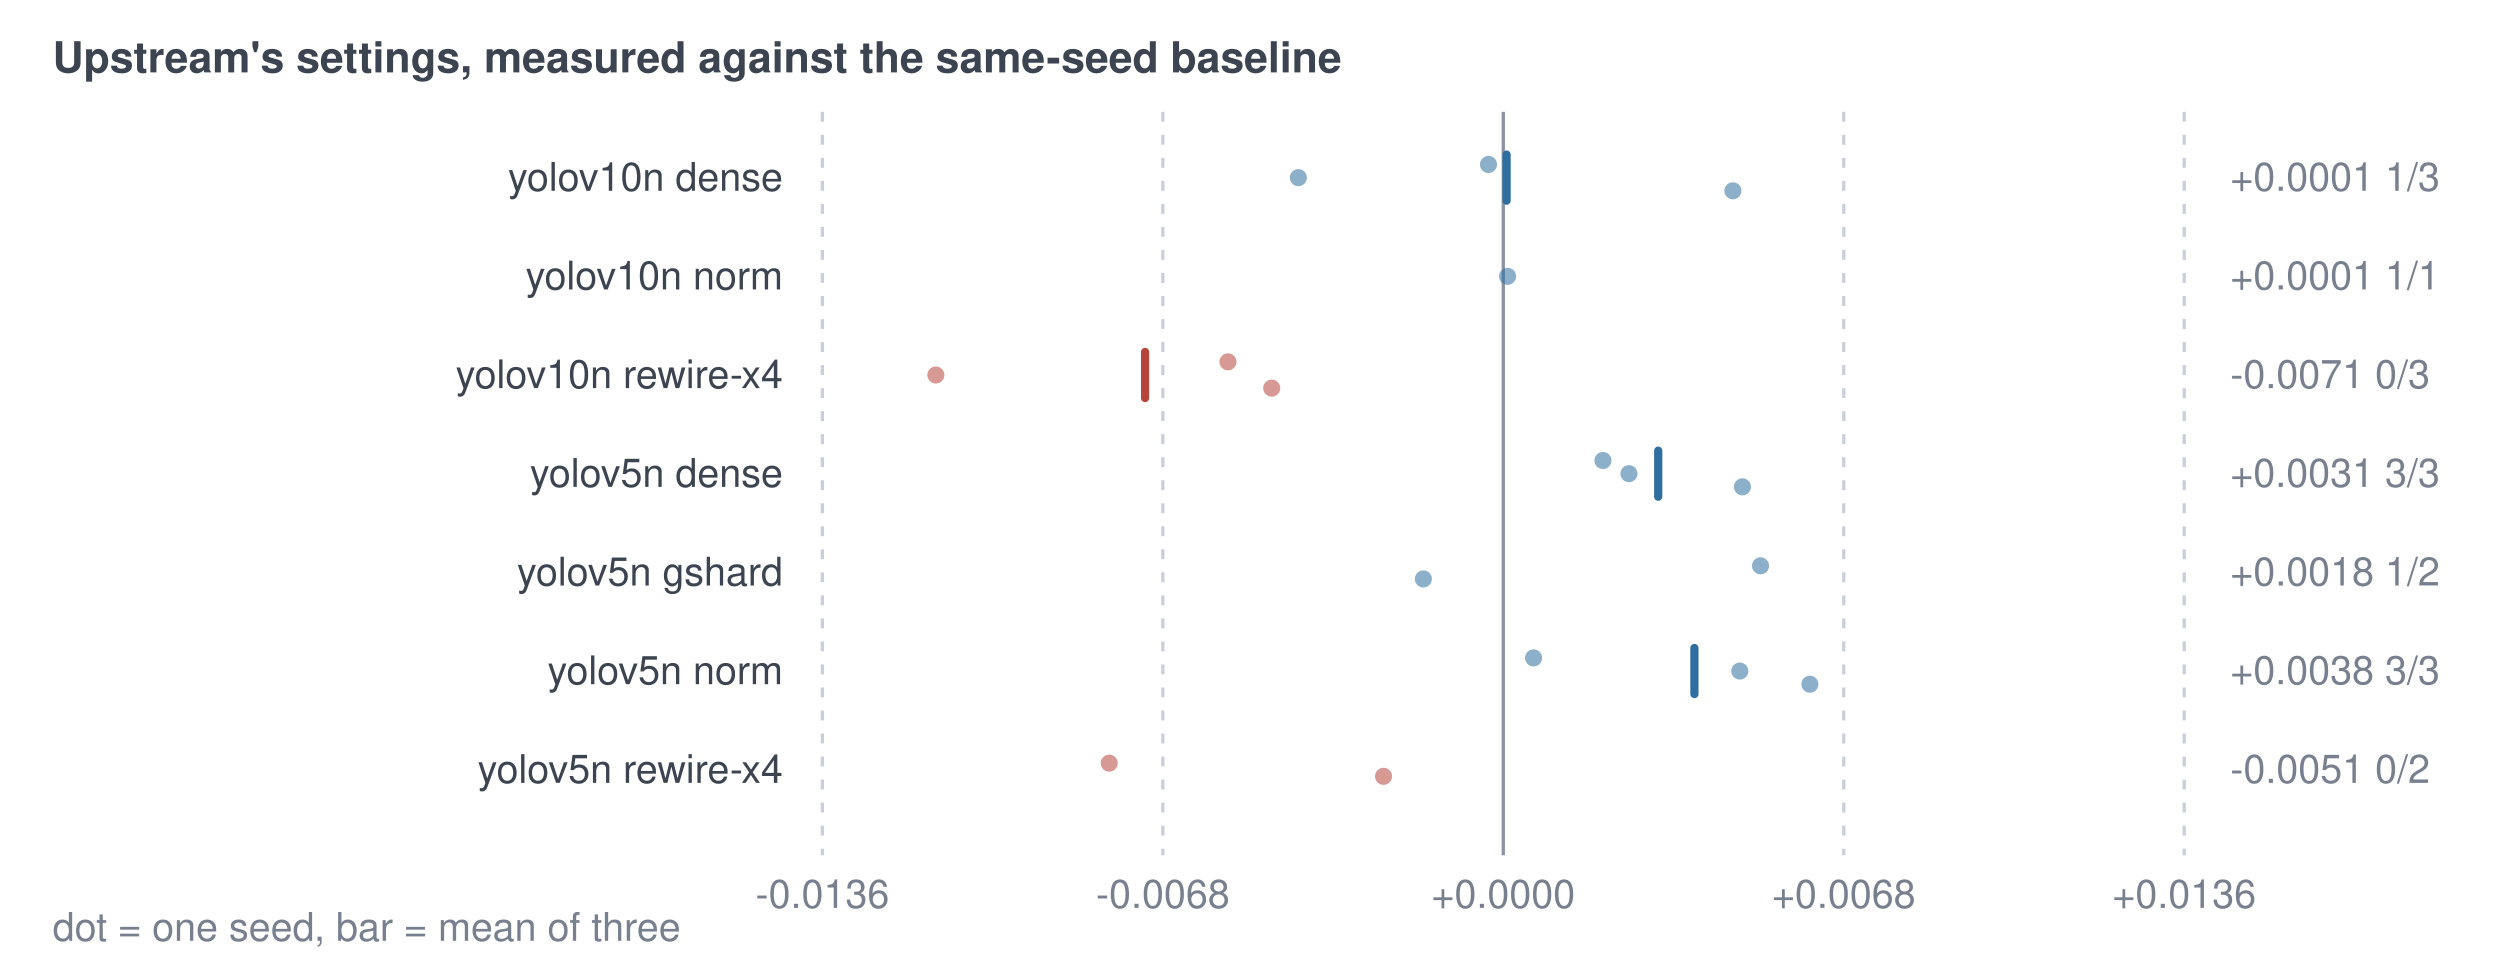
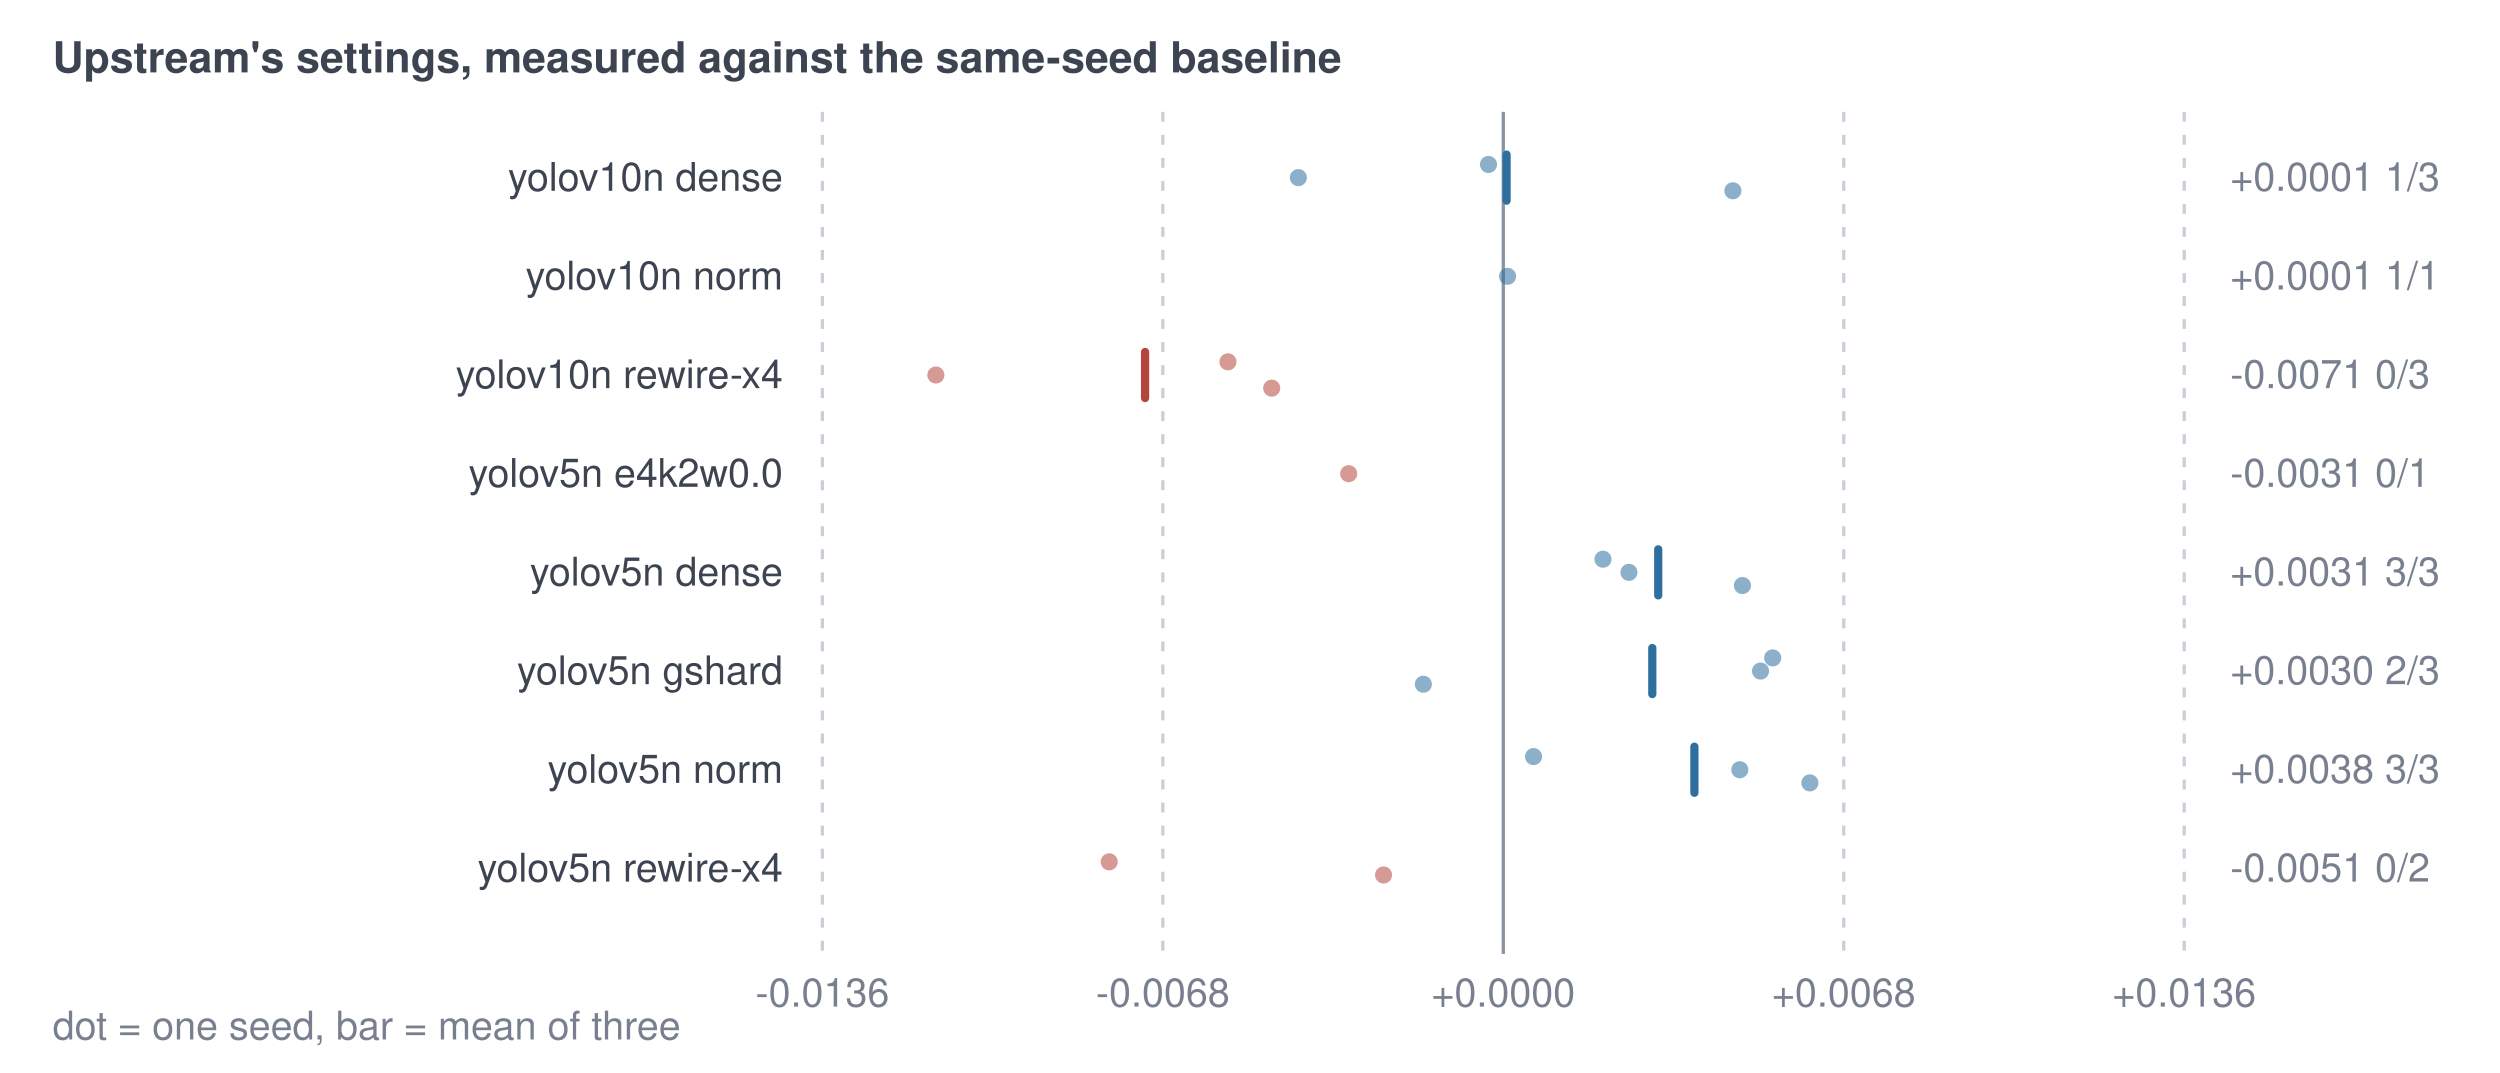
- <svg xmlns="http://www.w3.org/2000/svg" viewBox="0 0 760 296" width="760" height="296" font-family="system-ui,-apple-system,Segoe UI,Helvetica,Arial,sans-serif" font-size="12">
+ <svg xmlns="http://www.w3.org/2000/svg" viewBox="0 0 760 326" width="760" height="326" font-family="system-ui,-apple-system,Segoe UI,Helvetica,Arial,sans-serif" font-size="12">
  <style>
  .ink{fill:#3d4451}.rule{stroke:#c9ced8}.zero{stroke:#8b93a3}.faint{fill:#78808f}
  @media (prefers-color-scheme:dark){
    .ink{fill:#c9ced8}.rule{stroke:#454b57}.zero{stroke:#7e8797}.faint{fill:#98a0af}}
</style>
  <text x="16" y="22" class="ink" font-size="13" font-weight="600">Upstream's settings, measured against the same-seed baseline</text>
-   <line x1="250.0" y1="34" x2="250.0" y2="260" class="rule" stroke-dasharray="3 4" stroke-width="1" />
-   <text x="250.0" y="276" class="faint" text-anchor="middle">-0.0136</text>
-   <line x1="353.5" y1="34" x2="353.5" y2="260" class="rule" stroke-dasharray="3 4" stroke-width="1" />
-   <text x="353.5" y="276" class="faint" text-anchor="middle">-0.0068</text>
-   <line x1="457.0" y1="34" x2="457.0" y2="260" class="zero" stroke-width="1" />
-   <text x="457.0" y="276" class="faint" text-anchor="middle">+0.0000</text>
-   <line x1="560.5" y1="34" x2="560.5" y2="260" class="rule" stroke-dasharray="3 4" stroke-width="1" />
-   <text x="560.5" y="276" class="faint" text-anchor="middle">+0.0068</text>
-   <line x1="664.0" y1="34" x2="664.0" y2="260" class="rule" stroke-dasharray="3 4" stroke-width="1" />
-   <text x="664.0" y="276" class="faint" text-anchor="middle">+0.0136</text>
+   <line x1="250.0" y1="34" x2="250.0" y2="290" class="rule" stroke-dasharray="3 4" stroke-width="1" />
+   <text x="250.0" y="306" class="faint" text-anchor="middle">-0.0136</text>
+   <line x1="353.5" y1="34" x2="353.5" y2="290" class="rule" stroke-dasharray="3 4" stroke-width="1" />
+   <text x="353.5" y="306" class="faint" text-anchor="middle">-0.0068</text>
+   <line x1="457.0" y1="34" x2="457.0" y2="290" class="zero" stroke-width="1" />
+   <text x="457.0" y="306" class="faint" text-anchor="middle">+0.0000</text>
+   <line x1="560.5" y1="34" x2="560.5" y2="290" class="rule" stroke-dasharray="3 4" stroke-width="1" />
+   <text x="560.5" y="306" class="faint" text-anchor="middle">+0.0068</text>
+   <line x1="664.0" y1="34" x2="664.0" y2="290" class="rule" stroke-dasharray="3 4" stroke-width="1" />
+   <text x="664.0" y="306" class="faint" text-anchor="middle">+0.0136</text>
  <text x="238" y="58" class="ink" text-anchor="end">yolov10n dense</text>
  <line x1="458.0" y1="47" x2="458.0" y2="61" stroke="#2f6f9f" stroke-width="2.5" stroke-linecap="round" />
  <circle cx="452.5" cy="50.0" r="2.6" fill="#2f6f9f" fill-opacity="0.55" />
  <circle cx="394.7" cy="54.0" r="2.6" fill="#2f6f9f" fill-opacity="0.55" />
  <circle cx="526.8" cy="58.0" r="2.6" fill="#2f6f9f" fill-opacity="0.55" />
  <text x="678" y="58" class="faint">+0.0001  1/3</text>
  <text x="238" y="88" class="ink" text-anchor="end">yolov10n norm</text>
  <circle cx="458.3" cy="84.0" r="2.6" fill="#2f6f9f" fill-opacity="0.55" />
  <text x="678" y="88" class="faint">+0.0001  1/1</text>
  <text x="238" y="118" class="ink" text-anchor="end">yolov10n rewire-x4</text>
  <line x1="348.1" y1="107" x2="348.1" y2="121" stroke="#b5453b" stroke-width="2.5" stroke-linecap="round" />
  <circle cx="373.3" cy="110.0" r="2.6" fill="#b5453b" fill-opacity="0.55" />
  <circle cx="284.5" cy="114.0" r="2.6" fill="#b5453b" fill-opacity="0.55" />
  <circle cx="386.6" cy="118.0" r="2.6" fill="#b5453b" fill-opacity="0.55" />
  <text x="678" y="118" class="faint">-0.0071  0/3</text>
-   <text x="238" y="148" class="ink" text-anchor="end">yolov5n dense</text>
-   <line x1="504.1" y1="137" x2="504.1" y2="151" stroke="#2f6f9f" stroke-width="2.5" stroke-linecap="round" />
-   <circle cx="487.3" cy="140.0" r="2.6" fill="#2f6f9f" fill-opacity="0.55" />
-   <circle cx="495.2" cy="144.0" r="2.6" fill="#2f6f9f" fill-opacity="0.55" />
-   <circle cx="529.7" cy="148.0" r="2.6" fill="#2f6f9f" fill-opacity="0.55" />
-   <text x="678" y="148" class="faint">+0.0031  3/3</text>
-   <text x="238" y="178" class="ink" text-anchor="end">yolov5n gshard</text>
-   <circle cx="535.2" cy="172.0" r="2.6" fill="#2f6f9f" fill-opacity="0.55" />
-   <circle cx="432.7" cy="176.0" r="2.6" fill="#2f6f9f" fill-opacity="0.55" />
-   <text x="678" y="178" class="faint">+0.0018  1/2</text>
-   <text x="238" y="208" class="ink" text-anchor="end">yolov5n norm</text>
-   <line x1="515.1" y1="197" x2="515.1" y2="211" stroke="#2f6f9f" stroke-width="2.5" stroke-linecap="round" />
-   <circle cx="466.2" cy="200.0" r="2.6" fill="#2f6f9f" fill-opacity="0.55" />
-   <circle cx="528.9" cy="204.0" r="2.6" fill="#2f6f9f" fill-opacity="0.55" />
-   <circle cx="550.2" cy="208.0" r="2.6" fill="#2f6f9f" fill-opacity="0.55" />
-   <text x="678" y="208" class="faint">+0.0038  3/3</text>
-   <text x="238" y="238" class="ink" text-anchor="end">yolov5n rewire-x4</text>
-   <circle cx="337.2" cy="232.0" r="2.6" fill="#b5453b" fill-opacity="0.55" />
-   <circle cx="420.6" cy="236.0" r="2.6" fill="#b5453b" fill-opacity="0.55" />
-   <text x="678" y="238" class="faint">-0.0051  0/2</text>
-   <text x="16" y="286" class="faint">dot = one seed, bar = mean of three</text>
+   <text x="238" y="148" class="ink" text-anchor="end">yolov5n e4k2w0.0</text>
+   <circle cx="410.0" cy="144.0" r="2.6" fill="#b5453b" fill-opacity="0.55" />
+   <text x="678" y="148" class="faint">-0.0031  0/1</text>
+   <text x="238" y="178" class="ink" text-anchor="end">yolov5n dense</text>
+   <line x1="504.1" y1="167" x2="504.1" y2="181" stroke="#2f6f9f" stroke-width="2.5" stroke-linecap="round" />
+   <circle cx="487.3" cy="170.0" r="2.6" fill="#2f6f9f" fill-opacity="0.55" />
+   <circle cx="495.2" cy="174.0" r="2.6" fill="#2f6f9f" fill-opacity="0.55" />
+   <circle cx="529.7" cy="178.0" r="2.6" fill="#2f6f9f" fill-opacity="0.55" />
+   <text x="678" y="178" class="faint">+0.0031  3/3</text>
+   <text x="238" y="208" class="ink" text-anchor="end">yolov5n gshard</text>
+   <line x1="502.3" y1="197" x2="502.3" y2="211" stroke="#2f6f9f" stroke-width="2.5" stroke-linecap="round" />
+   <circle cx="538.9" cy="200.0" r="2.6" fill="#2f6f9f" fill-opacity="0.55" />
+   <circle cx="535.2" cy="204.0" r="2.6" fill="#2f6f9f" fill-opacity="0.55" />
+   <circle cx="432.7" cy="208.0" r="2.6" fill="#2f6f9f" fill-opacity="0.55" />
+   <text x="678" y="208" class="faint">+0.0030  2/3</text>
+   <text x="238" y="238" class="ink" text-anchor="end">yolov5n norm</text>
+   <line x1="515.1" y1="227" x2="515.1" y2="241" stroke="#2f6f9f" stroke-width="2.5" stroke-linecap="round" />
+   <circle cx="466.2" cy="230.0" r="2.6" fill="#2f6f9f" fill-opacity="0.55" />
+   <circle cx="528.9" cy="234.0" r="2.6" fill="#2f6f9f" fill-opacity="0.55" />
+   <circle cx="550.2" cy="238.0" r="2.6" fill="#2f6f9f" fill-opacity="0.55" />
+   <text x="678" y="238" class="faint">+0.0038  3/3</text>
+   <text x="238" y="268" class="ink" text-anchor="end">yolov5n rewire-x4</text>
+   <circle cx="337.2" cy="262.0" r="2.6" fill="#b5453b" fill-opacity="0.55" />
+   <circle cx="420.6" cy="266.0" r="2.6" fill="#b5453b" fill-opacity="0.55" />
+   <text x="678" y="268" class="faint">-0.0051  0/2</text>
+   <text x="16" y="316" class="faint">dot = one seed, bar = mean of three</text>
</svg>
